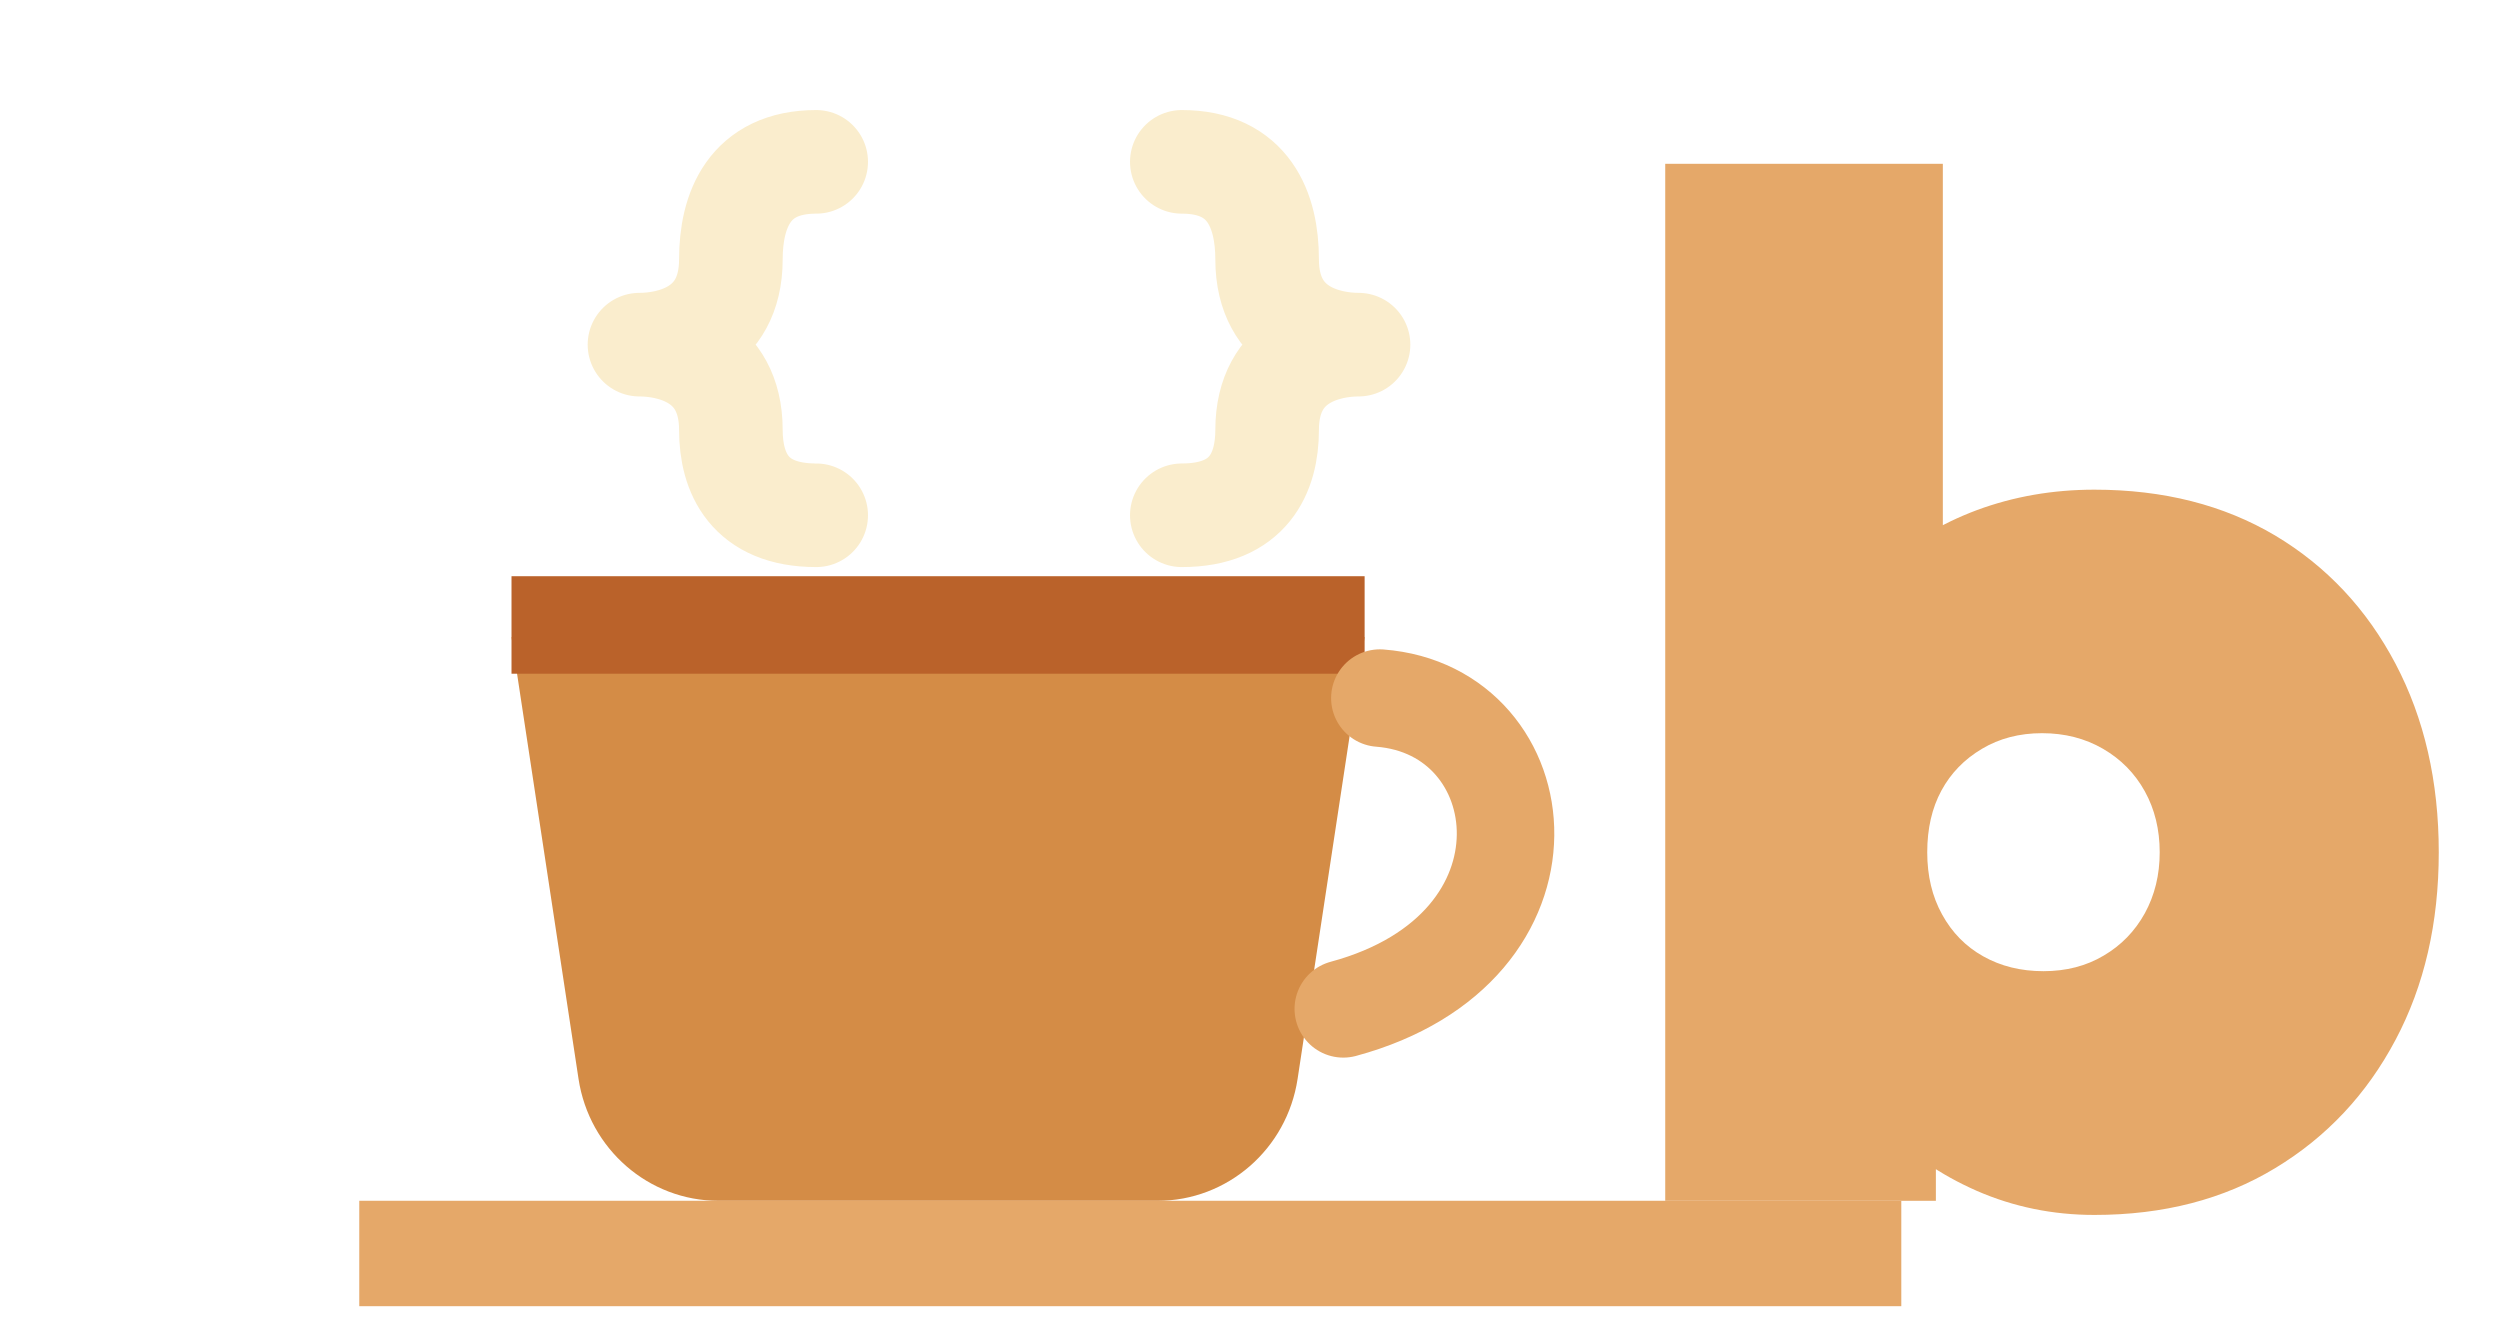
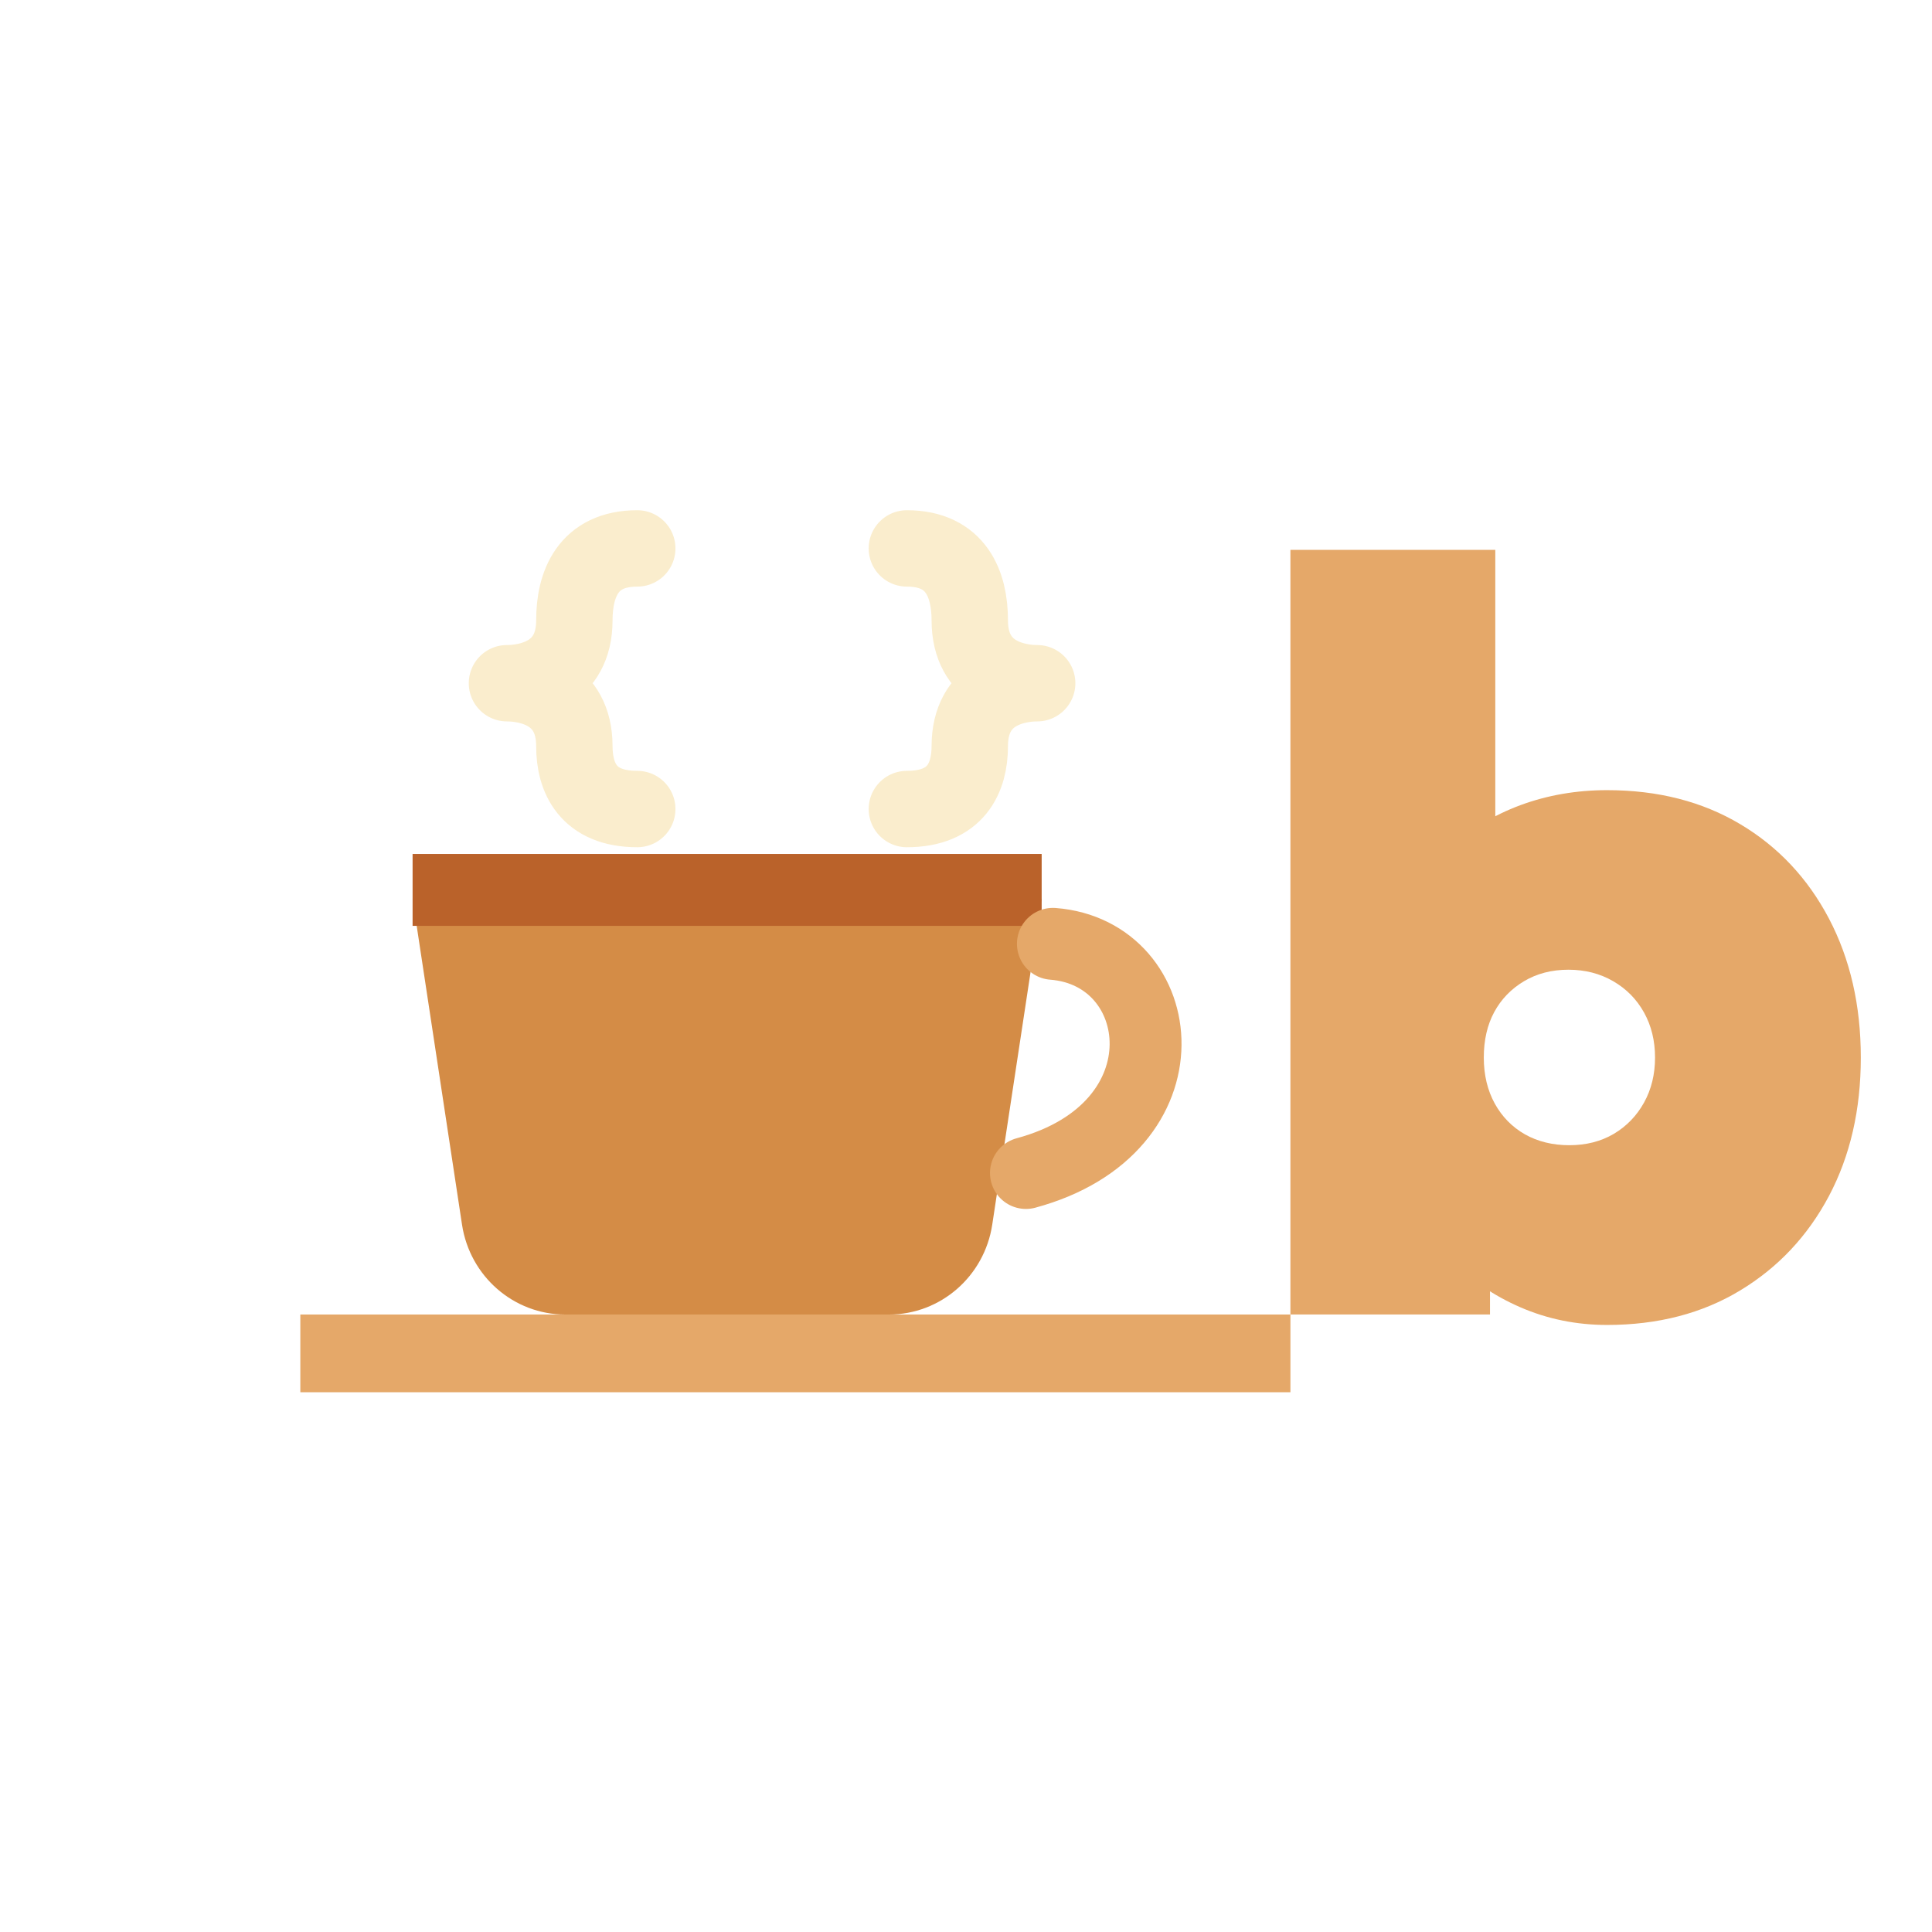
- <svg xmlns="http://www.w3.org/2000/svg" viewBox="0 0 104.1 55.9" fill="none" role="img" aria-label="Brew">
-   <g transform="translate(1.00,-11.53) scale(1.2687)">
+ <svg xmlns="http://www.w3.org/2000/svg" viewBox="0 0 109.1 109.1" fill="none" role="img" aria-label="Brew">
+   <g transform="translate(3.00,12.70) scale(1.2687)">
    <path fill="#D48C46" d="M16 30h28l-2.2 14.5c-.35 2.3-2.3 4-4.6 4H22.8c-2.3 0-4.25-1.7-4.6-4L16 30z" />
    <path fill="#BA622A" d="M16 28h28v3.2H16z" />
    <path fill="none" stroke="#E5A869" stroke-width="3.2" stroke-linecap="round" d="M44.5 32c5.2.4 6.2 8.2-1.2 10.2" />
    <path fill="none" stroke="#FAEDCD" stroke-width="3.4" stroke-linecap="round" stroke-linejoin="round" d="M26 26c-2.2 0-2.8-1.4-2.8-2.8 0-2.4-2-2.8-3-2.8 1 0 3-.4 3-2.8C23.2 16 23.8 14.4 26 14.4" />
    <path fill="none" stroke="#FAEDCD" stroke-width="3.4" stroke-linecap="round" stroke-linejoin="round" d="M38 26c2.2 0 2.8-1.4 2.8-2.8 0-2.4 2-2.8 3-2.8-1 0-3-.4-3-2.8C40.8 16 40.2 14.4 38 14.4" />
  </g>
-   <path fill="#E5A869" d="M87.21 50.59Q84.62 50.59 82.32 49.59Q80.02 48.58 78.43 46.90Q76.83 45.22 76.36 43.22V27.17Q76.83 25.17 78.43 23.63Q80.02 22.10 82.32 21.24Q84.62 20.39 87.21 20.39Q91.52 20.39 94.74 22.30Q97.95 24.22 99.75 27.64Q101.55 31.06 101.55 35.49Q101.55 39.91 99.75 43.30Q97.95 46.70 94.74 48.64Q91.52 50.59 87.21 50.59ZM69.34 50.00V6.82H80.90V28.12L79.02 35.13L80.61 42.21V50.00ZM85.09 40.44Q86.51 40.44 87.60 39.79Q88.69 39.15 89.31 38.03Q89.93 36.90 89.93 35.49Q89.93 34.07 89.31 32.95Q88.69 31.83 87.57 31.18Q86.45 30.53 85.03 30.53Q83.62 30.53 82.53 31.18Q81.43 31.83 80.84 32.92Q80.25 34.01 80.25 35.49Q80.25 36.96 80.87 38.08Q81.49 39.21 82.58 39.82Q83.68 40.44 85.09 40.44Z" />
-   <path fill="#E5A869" d="M14.96 50.00H79.17v4.39H14.96Z" />
+   <path fill="#E5A869" d="M90.75 74.82Q88.15 74.82 85.85 73.82Q83.55 72.82 81.96 71.13Q80.37 69.45 79.89 67.45V51.40Q80.37 49.40 81.96 47.86Q83.55 46.33 85.85 45.47Q88.15 44.62 90.75 44.62Q95.05 44.62 98.27 46.54Q101.48 48.45 103.28 51.87Q105.08 55.30 105.08 59.72Q105.08 64.14 103.28 67.54Q101.48 70.93 98.27 72.87Q95.05 74.82 90.75 74.82ZM72.87 74.23V31.05H84.44V52.35L82.55 59.37L84.14 66.44V74.23ZM88.62 64.67Q90.04 64.67 91.13 64.03Q92.22 63.38 92.84 62.26Q93.46 61.14 93.46 59.72Q93.46 58.30 92.84 57.18Q92.22 56.06 91.10 55.41Q89.98 54.76 88.57 54.76Q87.15 54.76 86.06 55.41Q84.97 56.06 84.38 57.15Q83.79 58.24 83.79 59.72Q83.79 61.19 84.41 62.32Q85.03 63.44 86.12 64.06Q87.21 64.67 88.62 64.67Z" />
+   <path fill="#E5A869" d="M16.96 74.23H72.87v4.39H16.96Z" />
</svg>
